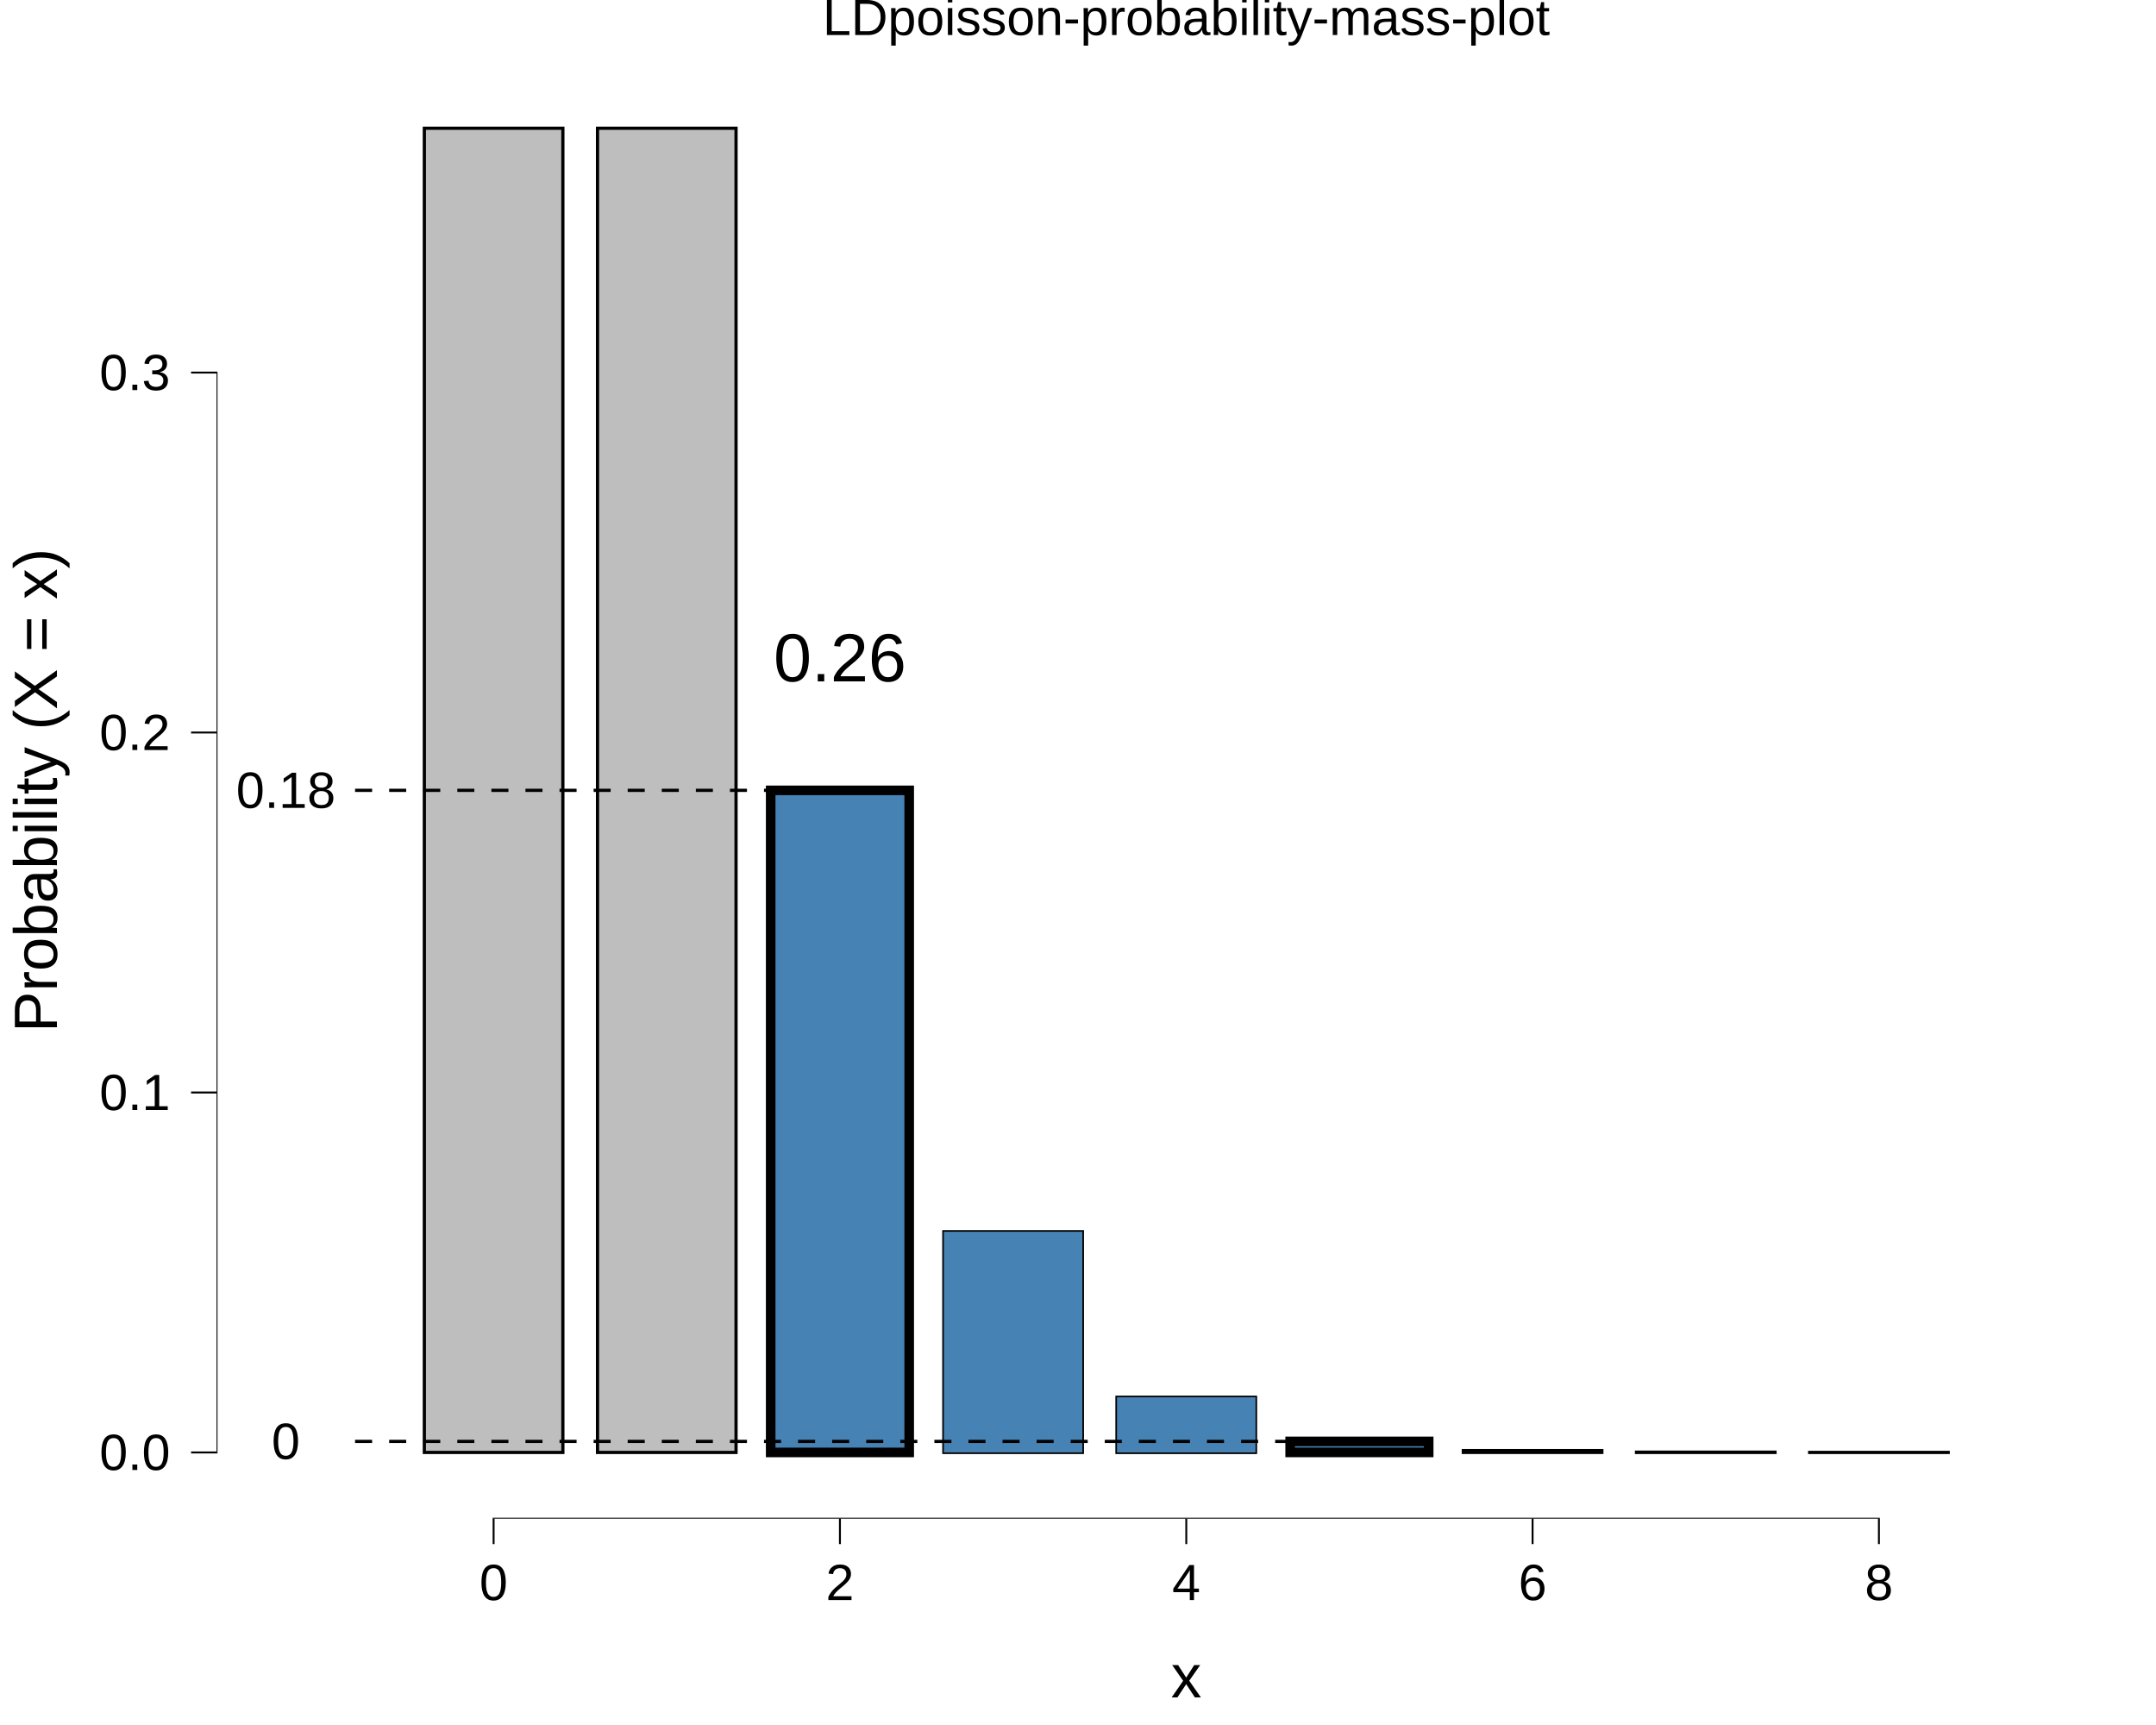
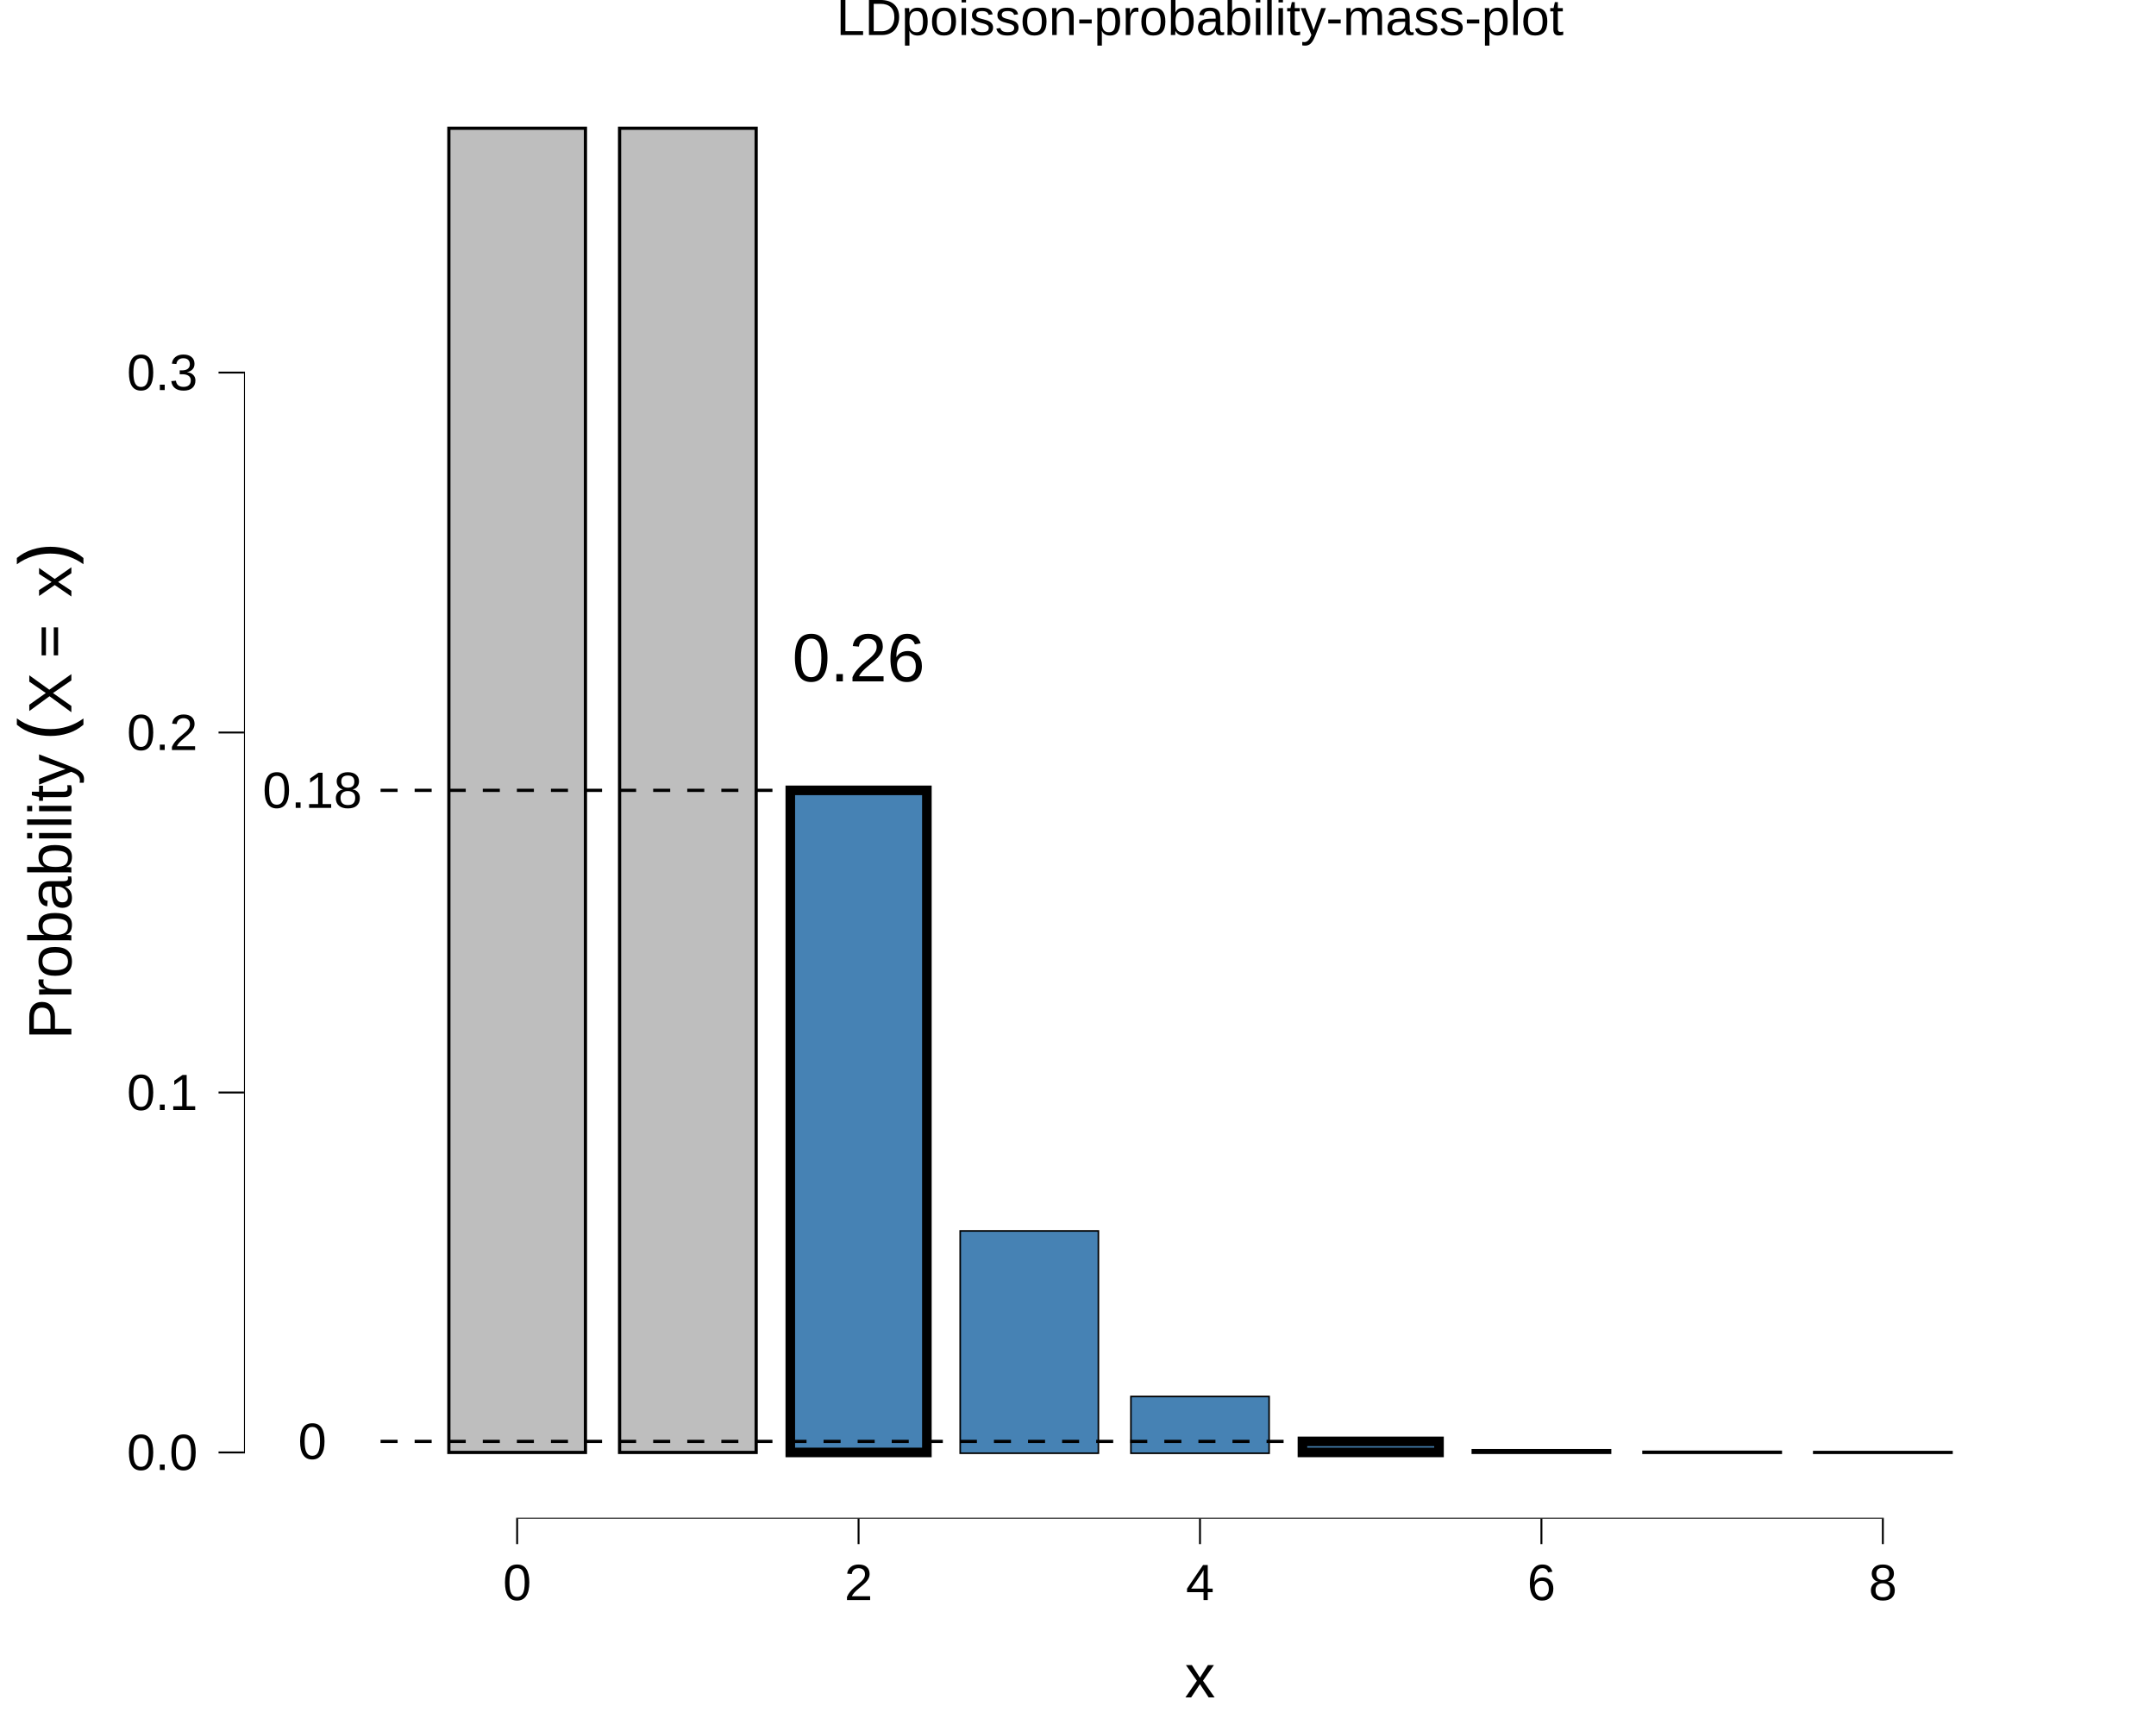
<svg xmlns="http://www.w3.org/2000/svg" viewBox="0 0 720.00 576.00">
  <defs>
    <style type="text/css">
    line, polyline, polygon, path, rect, circle {
      fill: none;
      stroke: #000000;
      stroke-linecap: round;
      stroke-linejoin: round;
      stroke-miterlimit: 10.00;
    }
  </style>
  </defs>
  <rect width="100%" height="100%" style="stroke: none; fill: #FFFFFF;" />
  <rect x="0.00" y="0.00" width="720.00" height="576.00" style="stroke-width: 10.67; stroke: none;" />
  <defs>
-     <clipPath id="cpNzIuMzF8NzIwLjAwfDUwNy4xMHwyMC43MQ==">
-       <rect x="72.31" y="20.71" width="647.69" height="486.38" />
+     <clipPath id="cpODEuNDh8NzIwLjAwfDUwNy4xMHwyMC43MQ==">
+       <rect x="81.48" y="20.71" width="638.52" height="486.38" />
    </clipPath>
  </defs>
-   <rect x="72.31" y="20.71" width="647.69" height="486.38" style="stroke-width: 10.67; stroke: none;" clip-path="url(#cpNzIuMzF8NzIwLjAwfDUwNy4xMHwyMC43MQ==)" />
-   <rect x="141.71" y="42.82" width="46.26" height="442.17" style="stroke-width: 1.07; stroke-linecap: square; stroke-linejoin: miter; fill: #BEBEBE;" clip-path="url(#cpNzIuMzF8NzIwLjAwfDUwNy4xMHwyMC43MQ==)" />
-   <rect x="199.54" y="42.82" width="46.26" height="442.17" style="stroke-width: 1.07; stroke-linecap: square; stroke-linejoin: miter; fill: #BEBEBE;" clip-path="url(#cpNzIuMzF8NzIwLjAwfDUwNy4xMHwyMC43MQ==)" />
-   <rect x="257.37" y="263.91" width="46.26" height="221.08" style="stroke-width: 1.07; stroke-linecap: square; stroke-linejoin: miter; fill: #BEBEBE;" clip-path="url(#cpNzIuMzF8NzIwLjAwfDUwNy4xMHwyMC43MQ==)" />
-   <rect x="315.20" y="411.29" width="46.26" height="73.69" style="stroke-width: 1.07; stroke-linecap: square; stroke-linejoin: miter; fill: #BEBEBE;" clip-path="url(#cpNzIuMzF8NzIwLjAwfDUwNy4xMHwyMC43MQ==)" />
-   <rect x="373.02" y="466.57" width="46.26" height="18.42" style="stroke-width: 1.07; stroke-linecap: square; stroke-linejoin: miter; fill: #BEBEBE;" clip-path="url(#cpNzIuMzF8NzIwLjAwfDUwNy4xMHwyMC43MQ==)" />
-   <rect x="430.85" y="481.30" width="46.26" height="3.68" style="stroke-width: 1.07; stroke-linecap: square; stroke-linejoin: miter; fill: #BEBEBE;" clip-path="url(#cpNzIuMzF8NzIwLjAwfDUwNy4xMHwyMC43MQ==)" />
-   <rect x="488.68" y="484.37" width="46.26" height="0.61" style="stroke-width: 1.07; stroke-linecap: square; stroke-linejoin: miter; fill: #BEBEBE;" clip-path="url(#cpNzIuMzF8NzIwLjAwfDUwNy4xMHwyMC43MQ==)" />
-   <rect x="546.51" y="484.90" width="46.26" height="0.09" style="stroke-width: 1.07; stroke-linecap: square; stroke-linejoin: miter; fill: #BEBEBE;" clip-path="url(#cpNzIuMzF8NzIwLjAwfDUwNy4xMHwyMC43MQ==)" />
-   <rect x="604.34" y="484.98" width="46.26" height="0.01" style="stroke-width: 1.07; stroke-linecap: square; stroke-linejoin: miter; fill: #BEBEBE;" clip-path="url(#cpNzIuMzF8NzIwLjAwfDUwNy4xMHwyMC43MQ==)" />
-   <rect x="257.37" y="263.91" width="46.26" height="221.08" style="stroke-width: 1.07; stroke: none; stroke-linecap: square; stroke-linejoin: miter; fill: #4682B4;" clip-path="url(#cpNzIuMzF8NzIwLjAwfDUwNy4xMHwyMC43MQ==)" />
-   <rect x="315.20" y="411.29" width="46.26" height="73.69" style="stroke-width: 1.07; stroke: none; stroke-linecap: square; stroke-linejoin: miter; fill: #4682B4;" clip-path="url(#cpNzIuMzF8NzIwLjAwfDUwNy4xMHwyMC43MQ==)" />
-   <rect x="373.02" y="466.57" width="46.26" height="18.42" style="stroke-width: 1.07; stroke: none; stroke-linecap: square; stroke-linejoin: miter; fill: #4682B4;" clip-path="url(#cpNzIuMzF8NzIwLjAwfDUwNy4xMHwyMC43MQ==)" />
-   <rect x="430.85" y="481.30" width="46.26" height="3.68" style="stroke-width: 1.07; stroke: none; stroke-linecap: square; stroke-linejoin: miter; fill: #4682B4;" clip-path="url(#cpNzIuMzF8NzIwLjAwfDUwNy4xMHwyMC43MQ==)" />
-   <g clip-path="url(#cpNzIuMzF8NzIwLjAwfDUwNy4xMHwyMC43MQ==)">
-     <text x="258.35" y="227.52" style="font-size: 22.76px; font-family: Liberation Sans;" textLength="44.30px" lengthAdjust="spacingAndGlyphs">0.26</text>
+   <rect x="81.48" y="20.71" width="638.52" height="486.38" style="stroke-width: 10.67; stroke: none;" clip-path="url(#cpODEuNDh8NzIwLjAwfDUwNy4xMHwyMC43MQ==)" />
+   <rect x="149.90" y="42.82" width="45.61" height="442.17" style="stroke-width: 1.07; stroke-linecap: square; stroke-linejoin: miter; fill: #BEBEBE;" clip-path="url(#cpODEuNDh8NzIwLjAwfDUwNy4xMHwyMC43MQ==)" />
+   <rect x="206.91" y="42.82" width="45.61" height="442.17" style="stroke-width: 1.07; stroke-linecap: square; stroke-linejoin: miter; fill: #BEBEBE;" clip-path="url(#cpODEuNDh8NzIwLjAwfDUwNy4xMHwyMC43MQ==)" />
+   <rect x="263.92" y="263.91" width="45.61" height="221.08" style="stroke-width: 1.07; stroke-linecap: square; stroke-linejoin: miter; fill: #BEBEBE;" clip-path="url(#cpODEuNDh8NzIwLjAwfDUwNy4xMHwyMC43MQ==)" />
+   <rect x="320.93" y="411.29" width="45.61" height="73.69" style="stroke-width: 1.07; stroke-linecap: square; stroke-linejoin: miter; fill: #BEBEBE;" clip-path="url(#cpODEuNDh8NzIwLjAwfDUwNy4xMHwyMC43MQ==)" />
+   <rect x="377.94" y="466.57" width="45.61" height="18.42" style="stroke-width: 1.07; stroke-linecap: square; stroke-linejoin: miter; fill: #BEBEBE;" clip-path="url(#cpODEuNDh8NzIwLjAwfDUwNy4xMHwyMC43MQ==)" />
+   <rect x="434.95" y="481.30" width="45.61" height="3.68" style="stroke-width: 1.07; stroke-linecap: square; stroke-linejoin: miter; fill: #BEBEBE;" clip-path="url(#cpODEuNDh8NzIwLjAwfDUwNy4xMHwyMC43MQ==)" />
+   <rect x="491.96" y="484.37" width="45.61" height="0.61" style="stroke-width: 1.07; stroke-linecap: square; stroke-linejoin: miter; fill: #BEBEBE;" clip-path="url(#cpODEuNDh8NzIwLjAwfDUwNy4xMHwyMC43MQ==)" />
+   <rect x="548.97" y="484.90" width="45.61" height="0.09" style="stroke-width: 1.07; stroke-linecap: square; stroke-linejoin: miter; fill: #BEBEBE;" clip-path="url(#cpODEuNDh8NzIwLjAwfDUwNy4xMHwyMC43MQ==)" />
+   <rect x="605.98" y="484.98" width="45.61" height="0.01" style="stroke-width: 1.07; stroke-linecap: square; stroke-linejoin: miter; fill: #BEBEBE;" clip-path="url(#cpODEuNDh8NzIwLjAwfDUwNy4xMHwyMC43MQ==)" />
+   <rect x="263.92" y="263.91" width="45.61" height="221.08" style="stroke-width: 1.07; stroke: none; stroke-linecap: square; stroke-linejoin: miter; fill: #4682B4;" clip-path="url(#cpODEuNDh8NzIwLjAwfDUwNy4xMHwyMC43MQ==)" />
+   <rect x="320.93" y="411.29" width="45.61" height="73.69" style="stroke-width: 1.07; stroke: none; stroke-linecap: square; stroke-linejoin: miter; fill: #4682B4;" clip-path="url(#cpODEuNDh8NzIwLjAwfDUwNy4xMHwyMC43MQ==)" />
+   <rect x="377.94" y="466.57" width="45.61" height="18.42" style="stroke-width: 1.07; stroke: none; stroke-linecap: square; stroke-linejoin: miter; fill: #4682B4;" clip-path="url(#cpODEuNDh8NzIwLjAwfDUwNy4xMHwyMC43MQ==)" />
+   <rect x="434.95" y="481.30" width="45.61" height="3.68" style="stroke-width: 1.07; stroke: none; stroke-linecap: square; stroke-linejoin: miter; fill: #4682B4;" clip-path="url(#cpODEuNDh8NzIwLjAwfDUwNy4xMHwyMC43MQ==)" />
+   <g clip-path="url(#cpODEuNDh8NzIwLjAwfDUwNy4xMHwyMC43MQ==)">
+     <text x="264.57" y="227.52" style="font-size: 22.76px; font-family: Liberation Sans;" textLength="44.30px" lengthAdjust="spacingAndGlyphs">0.26</text>
  </g>
-   <rect x="257.37" y="263.91" width="46.26" height="221.08" style="stroke-width: 3.20; stroke-linecap: square; stroke-linejoin: miter;" clip-path="url(#cpNzIuMzF8NzIwLjAwfDUwNy4xMHwyMC43MQ==)" />
-   <rect x="430.85" y="481.30" width="46.26" height="3.68" style="stroke-width: 3.20; stroke-linecap: square; stroke-linejoin: miter;" clip-path="url(#cpNzIuMzF8NzIwLjAwfDUwNy4xMHwyMC43MQ==)" />
-   <line x1="118.58" y1="263.91" x2="280.50" y2="263.91" style="stroke-width: 1.07; stroke-dasharray: 5.69,5.69; stroke-linecap: butt;" clip-path="url(#cpNzIuMzF8NzIwLjAwfDUwNy4xMHwyMC43MQ==)" />
-   <line x1="118.58" y1="481.30" x2="453.99" y2="481.30" style="stroke-width: 1.07; stroke-dasharray: 5.69,5.69; stroke-linecap: butt;" clip-path="url(#cpNzIuMzF8NzIwLjAwfDUwNy4xMHwyMC43MQ==)" />
-   <g clip-path="url(#cpNzIuMzF8NzIwLjAwfDUwNy4xMHwyMC43MQ==)">
-     <text x="78.85" y="269.77" style="font-size: 17.07px; font-family: Liberation Sans;" textLength="33.19px" lengthAdjust="spacingAndGlyphs">0.18</text>
+   <rect x="263.92" y="263.91" width="45.61" height="221.08" style="stroke-width: 3.20; stroke-linecap: square; stroke-linejoin: miter;" clip-path="url(#cpODEuNDh8NzIwLjAwfDUwNy4xMHwyMC43MQ==)" />
+   <rect x="434.95" y="481.30" width="45.61" height="3.68" style="stroke-width: 3.20; stroke-linecap: square; stroke-linejoin: miter;" clip-path="url(#cpODEuNDh8NzIwLjAwfDUwNy4xMHwyMC43MQ==)" />
+   <line x1="127.09" y1="263.91" x2="286.72" y2="263.91" style="stroke-width: 1.07; stroke-dasharray: 5.69,5.69; stroke-linecap: butt;" clip-path="url(#cpODEuNDh8NzIwLjAwfDUwNy4xMHwyMC43MQ==)" />
+   <line x1="127.09" y1="481.30" x2="457.75" y2="481.30" style="stroke-width: 1.07; stroke-dasharray: 5.69,5.69; stroke-linecap: butt;" clip-path="url(#cpODEuNDh8NzIwLjAwfDUwNy4xMHwyMC43MQ==)" />
+   <g clip-path="url(#cpODEuNDh8NzIwLjAwfDUwNy4xMHwyMC43MQ==)">
+     <text x="87.69" y="269.77" style="font-size: 17.07px; font-family: Liberation Sans;" textLength="33.19px" lengthAdjust="spacingAndGlyphs">0.18</text>
  </g>
-   <g clip-path="url(#cpNzIuMzF8NzIwLjAwfDUwNy4xMHwyMC43MQ==)">
-     <text x="90.70" y="487.17" style="font-size: 17.07px; font-family: Liberation Sans;" textLength="9.48px" lengthAdjust="spacingAndGlyphs">0</text>
+   <g clip-path="url(#cpODEuNDh8NzIwLjAwfDUwNy4xMHwyMC43MQ==)">
+     <text x="99.55" y="487.17" style="font-size: 17.07px; font-family: Liberation Sans;" textLength="9.48px" lengthAdjust="spacingAndGlyphs">0</text>
  </g>
-   <line x1="164.52" y1="507.10" x2="627.79" y2="507.10" style="stroke-width: 0.64; stroke-linecap: butt;" clip-path="url(#cpNzIuMzF8NzIwLjAwfDUwNy4xMHwyMC43MQ==)" />
-   <line x1="72.31" y1="485.31" x2="72.31" y2="124.09" style="stroke-width: 0.64; stroke-linecap: butt;" clip-path="url(#cpNzIuMzF8NzIwLjAwfDUwNy4xMHwyMC43MQ==)" />
-   <rect x="72.31" y="20.71" width="647.69" height="486.38" style="stroke-width: 0.00; stroke: none;" clip-path="url(#cpNzIuMzF8NzIwLjAwfDUwNy4xMHwyMC43MQ==)" />
+   <line x1="172.38" y1="507.10" x2="629.10" y2="507.10" style="stroke-width: 0.64; stroke-linecap: butt;" clip-path="url(#cpODEuNDh8NzIwLjAwfDUwNy4xMHwyMC43MQ==)" />
+   <line x1="81.48" y1="485.31" x2="81.48" y2="124.09" style="stroke-width: 0.64; stroke-linecap: butt;" clip-path="url(#cpODEuNDh8NzIwLjAwfDUwNy4xMHwyMC43MQ==)" />
+   <rect x="81.48" y="20.71" width="638.52" height="486.38" style="stroke-width: 0.00; stroke: none;" clip-path="url(#cpODEuNDh8NzIwLjAwfDUwNy4xMHwyMC43MQ==)" />
  <defs>
    <clipPath id="cpMC4wMHw3MjAuMDB8NTc2LjAwfDAuMDA=">
      <rect x="0.00" y="0.00" width="720.00" height="576.00" />
    </clipPath>
  </defs>
-   <polyline points="72.31,507.10 72.31,20.71 " style="stroke-width: 0.00; stroke: none; stroke-linecap: butt;" clip-path="url(#cpMC4wMHw3MjAuMDB8NTc2LjAwfDAuMDA=)" />
+   <polyline points="81.48,507.10 81.48,20.71 " style="stroke-width: 0.00; stroke: none; stroke-linecap: butt;" clip-path="url(#cpMC4wMHw3MjAuMDB8NTc2LjAwfDAuMDA=)" />
  <g clip-path="url(#cpMC4wMHw3MjAuMDB8NTc2LjAwfDAuMDA=)">
-     <text x="33.21" y="490.84" style="font-size: 17.00px; font-family: Liberation Sans;" textLength="23.62px" lengthAdjust="spacingAndGlyphs">0.0</text>
+     <text x="42.38" y="490.84" style="font-size: 17.00px; font-family: Liberation Sans;" textLength="23.62px" lengthAdjust="spacingAndGlyphs">0.0</text>
  </g>
  <g clip-path="url(#cpMC4wMHw3MjAuMDB8NTc2LjAwfDAuMDA=)">
-     <text x="33.21" y="370.65" style="font-size: 17.00px; font-family: Liberation Sans;" textLength="23.62px" lengthAdjust="spacingAndGlyphs">0.1</text>
+     <text x="42.38" y="370.65" style="font-size: 17.00px; font-family: Liberation Sans;" textLength="23.62px" lengthAdjust="spacingAndGlyphs">0.1</text>
  </g>
  <g clip-path="url(#cpMC4wMHw3MjAuMDB8NTc2LjAwfDAuMDA=)">
-     <text x="33.21" y="250.45" style="font-size: 17.00px; font-family: Liberation Sans;" textLength="23.62px" lengthAdjust="spacingAndGlyphs">0.2</text>
+     <text x="42.38" y="250.45" style="font-size: 17.00px; font-family: Liberation Sans;" textLength="23.62px" lengthAdjust="spacingAndGlyphs">0.2</text>
  </g>
  <g clip-path="url(#cpMC4wMHw3MjAuMDB8NTc2LjAwfDAuMDA=)">
-     <text x="33.21" y="130.26" style="font-size: 17.00px; font-family: Liberation Sans;" textLength="23.62px" lengthAdjust="spacingAndGlyphs">0.3</text>
+     <text x="42.38" y="130.26" style="font-size: 17.00px; font-family: Liberation Sans;" textLength="23.62px" lengthAdjust="spacingAndGlyphs">0.3</text>
  </g>
-   <polyline points="63.81,484.99 72.31,484.99 " style="stroke-width: 0.64; stroke-linecap: butt;" clip-path="url(#cpMC4wMHw3MjAuMDB8NTc2LjAwfDAuMDA=)" />
-   <polyline points="63.81,364.80 72.31,364.80 " style="stroke-width: 0.64; stroke-linecap: butt;" clip-path="url(#cpMC4wMHw3MjAuMDB8NTc2LjAwfDAuMDA=)" />
-   <polyline points="63.81,244.60 72.31,244.60 " style="stroke-width: 0.64; stroke-linecap: butt;" clip-path="url(#cpMC4wMHw3MjAuMDB8NTc2LjAwfDAuMDA=)" />
-   <polyline points="63.81,124.41 72.31,124.41 " style="stroke-width: 0.64; stroke-linecap: butt;" clip-path="url(#cpMC4wMHw3MjAuMDB8NTc2LjAwfDAuMDA=)" />
-   <polyline points="72.31,507.10 720.00,507.10 " style="stroke-width: 0.00; stroke: none; stroke-linecap: butt;" clip-path="url(#cpMC4wMHw3MjAuMDB8NTc2LjAwfDAuMDA=)" />
-   <polyline points="164.84,515.60 164.84,507.10 " style="stroke-width: 0.64; stroke-linecap: butt;" clip-path="url(#cpMC4wMHw3MjAuMDB8NTc2LjAwfDAuMDA=)" />
-   <polyline points="280.50,515.60 280.50,507.10 " style="stroke-width: 0.64; stroke-linecap: butt;" clip-path="url(#cpMC4wMHw3MjAuMDB8NTc2LjAwfDAuMDA=)" />
-   <polyline points="396.16,515.60 396.16,507.10 " style="stroke-width: 0.64; stroke-linecap: butt;" clip-path="url(#cpMC4wMHw3MjAuMDB8NTc2LjAwfDAuMDA=)" />
-   <polyline points="511.81,515.60 511.81,507.10 " style="stroke-width: 0.64; stroke-linecap: butt;" clip-path="url(#cpMC4wMHw3MjAuMDB8NTc2LjAwfDAuMDA=)" />
-   <polyline points="627.47,515.60 627.47,507.10 " style="stroke-width: 0.64; stroke-linecap: butt;" clip-path="url(#cpMC4wMHw3MjAuMDB8NTc2LjAwfDAuMDA=)" />
+   <polyline points="72.98,484.99 81.48,484.99 " style="stroke-width: 0.64; stroke-linecap: butt;" clip-path="url(#cpMC4wMHw3MjAuMDB8NTc2LjAwfDAuMDA=)" />
+   <polyline points="72.98,364.80 81.48,364.80 " style="stroke-width: 0.64; stroke-linecap: butt;" clip-path="url(#cpMC4wMHw3MjAuMDB8NTc2LjAwfDAuMDA=)" />
+   <polyline points="72.98,244.60 81.48,244.60 " style="stroke-width: 0.64; stroke-linecap: butt;" clip-path="url(#cpMC4wMHw3MjAuMDB8NTc2LjAwfDAuMDA=)" />
+   <polyline points="72.98,124.41 81.48,124.41 " style="stroke-width: 0.64; stroke-linecap: butt;" clip-path="url(#cpMC4wMHw3MjAuMDB8NTc2LjAwfDAuMDA=)" />
+   <polyline points="81.48,507.10 720.00,507.10 " style="stroke-width: 0.00; stroke: none; stroke-linecap: butt;" clip-path="url(#cpMC4wMHw3MjAuMDB8NTc2LjAwfDAuMDA=)" />
+   <polyline points="172.70,515.60 172.70,507.10 " style="stroke-width: 0.64; stroke-linecap: butt;" clip-path="url(#cpMC4wMHw3MjAuMDB8NTc2LjAwfDAuMDA=)" />
+   <polyline points="286.72,515.60 286.72,507.10 " style="stroke-width: 0.64; stroke-linecap: butt;" clip-path="url(#cpMC4wMHw3MjAuMDB8NTc2LjAwfDAuMDA=)" />
+   <polyline points="400.74,515.60 400.74,507.10 " style="stroke-width: 0.64; stroke-linecap: butt;" clip-path="url(#cpMC4wMHw3MjAuMDB8NTc2LjAwfDAuMDA=)" />
+   <polyline points="514.76,515.60 514.76,507.10 " style="stroke-width: 0.64; stroke-linecap: butt;" clip-path="url(#cpMC4wMHw3MjAuMDB8NTc2LjAwfDAuMDA=)" />
+   <polyline points="628.78,515.60 628.78,507.10 " style="stroke-width: 0.64; stroke-linecap: butt;" clip-path="url(#cpMC4wMHw3MjAuMDB8NTc2LjAwfDAuMDA=)" />
  <g clip-path="url(#cpMC4wMHw3MjAuMDB8NTc2LjAwfDAuMDA=)">
-     <text x="160.11" y="534.28" style="font-size: 17.00px; font-family: Liberation Sans;" textLength="9.45px" lengthAdjust="spacingAndGlyphs">0</text>
+     <text x="167.97" y="534.28" style="font-size: 17.00px; font-family: Liberation Sans;" textLength="9.45px" lengthAdjust="spacingAndGlyphs">0</text>
  </g>
  <g clip-path="url(#cpMC4wMHw3MjAuMDB8NTc2LjAwfDAuMDA=)">
-     <text x="275.77" y="534.28" style="font-size: 17.00px; font-family: Liberation Sans;" textLength="9.45px" lengthAdjust="spacingAndGlyphs">2</text>
+     <text x="281.99" y="534.28" style="font-size: 17.00px; font-family: Liberation Sans;" textLength="9.45px" lengthAdjust="spacingAndGlyphs">2</text>
  </g>
  <g clip-path="url(#cpMC4wMHw3MjAuMDB8NTc2LjAwfDAuMDA=)">
-     <text x="391.43" y="534.28" style="font-size: 17.00px; font-family: Liberation Sans;" textLength="9.45px" lengthAdjust="spacingAndGlyphs">4</text>
+     <text x="396.02" y="534.28" style="font-size: 17.00px; font-family: Liberation Sans;" textLength="9.45px" lengthAdjust="spacingAndGlyphs">4</text>
  </g>
  <g clip-path="url(#cpMC4wMHw3MjAuMDB8NTc2LjAwfDAuMDA=)">
-     <text x="507.09" y="534.28" style="font-size: 17.00px; font-family: Liberation Sans;" textLength="9.45px" lengthAdjust="spacingAndGlyphs">6</text>
+     <text x="510.04" y="534.28" style="font-size: 17.00px; font-family: Liberation Sans;" textLength="9.45px" lengthAdjust="spacingAndGlyphs">6</text>
  </g>
  <g clip-path="url(#cpMC4wMHw3MjAuMDB8NTc2LjAwfDAuMDA=)">
-     <text x="622.75" y="534.28" style="font-size: 17.00px; font-family: Liberation Sans;" textLength="9.45px" lengthAdjust="spacingAndGlyphs">8</text>
+     <text x="624.06" y="534.28" style="font-size: 17.00px; font-family: Liberation Sans;" textLength="9.45px" lengthAdjust="spacingAndGlyphs">8</text>
  </g>
  <g clip-path="url(#cpMC4wMHw3MjAuMDB8NTc2LjAwfDAuMDA=)">
-     <text x="391.05" y="566.78" style="font-size: 20.40px; font-family: Liberation Sans;" textLength="10.20px" lengthAdjust="spacingAndGlyphs">x</text>
+     <text x="395.64" y="566.78" style="font-size: 20.40px; font-family: Liberation Sans;" textLength="10.20px" lengthAdjust="spacingAndGlyphs">x</text>
  </g>
  <g clip-path="url(#cpMC4wMHw3MjAuMDB8NTc2LjAwfDAuMDA=)">
-     <text transform="translate(19.01,344.68) rotate(-90)" style="font-size: 20.40px; font-family: Liberation Sans;" textLength="161.55px" lengthAdjust="spacingAndGlyphs">Probability (X = x)</text>
+     <text transform="translate(23.83,347.09) rotate(-90)" style="font-size: 20.40px; font-family: Liberation Sans;" textLength="95.23px" lengthAdjust="spacingAndGlyphs">Probability</text>
  </g>
  <g clip-path="url(#cpMC4wMHw3MjAuMDB8NTc2LjAwfDAuMDA=)">
-     <text x="274.76" y="11.70" style="font-size: 17.00px; font-family: Liberation Sans;" textLength="242.80px" lengthAdjust="spacingAndGlyphs">LDpoisson-probability-mass-plot</text>
+     <text transform="translate(23.83,251.86) rotate(-90)" style="font-size: 20.40px; font-family: Symbola;" textLength="5.09px" lengthAdjust="spacingAndGlyphs"> </text>
+   </g>
+   <g clip-path="url(#cpMC4wMHw3MjAuMDB8NTc2LjAwfDAuMDA=)">
+     <text transform="translate(23.83,246.76) rotate(-90)" style="font-size: 25.50px; font-family: Symbola;" textLength="8.48px" lengthAdjust="spacingAndGlyphs">(</text>
+   </g>
+   <g clip-path="url(#cpMC4wMHw3MjAuMDB8NTc2LjAwfDAuMDA=)">
+     <text transform="translate(23.83,238.28) rotate(-90)" style="font-size: 20.40px; font-family: Liberation Sans;" textLength="13.59px" lengthAdjust="spacingAndGlyphs">X</text>
+   </g>
+   <g clip-path="url(#cpMC4wMHw3MjAuMDB8NTc2LjAwfDAuMDA=)">
+     <text transform="translate(23.83,219.97) rotate(-90)" style="font-size: 20.40px; font-family: Symbola;" textLength="15.84px" lengthAdjust="spacingAndGlyphs">=</text>
+   </g>
+   <g clip-path="url(#cpMC4wMHw3MjAuMDB8NTc2LjAwfDAuMDA=)">
+     <text transform="translate(23.83,199.41) rotate(-90)" style="font-size: 20.40px; font-family: Liberation Sans;" textLength="10.20px" lengthAdjust="spacingAndGlyphs">x</text>
+   </g>
+   <g clip-path="url(#cpMC4wMHw3MjAuMDB8NTc2LjAwfDAuMDA=)">
+     <text transform="translate(23.83,189.20) rotate(-90)" style="font-size: 25.50px; font-family: Symbola;" textLength="8.48px" lengthAdjust="spacingAndGlyphs">)</text>
+   </g>
+   <g clip-path="url(#cpMC4wMHw3MjAuMDB8NTc2LjAwfDAuMDA=)">
+     <text x="279.34" y="11.70" style="font-size: 17.00px; font-family: Liberation Sans;" textLength="242.80px" lengthAdjust="spacingAndGlyphs">LDpoisson-probability-mass-plot</text>
  </g>
</svg>
